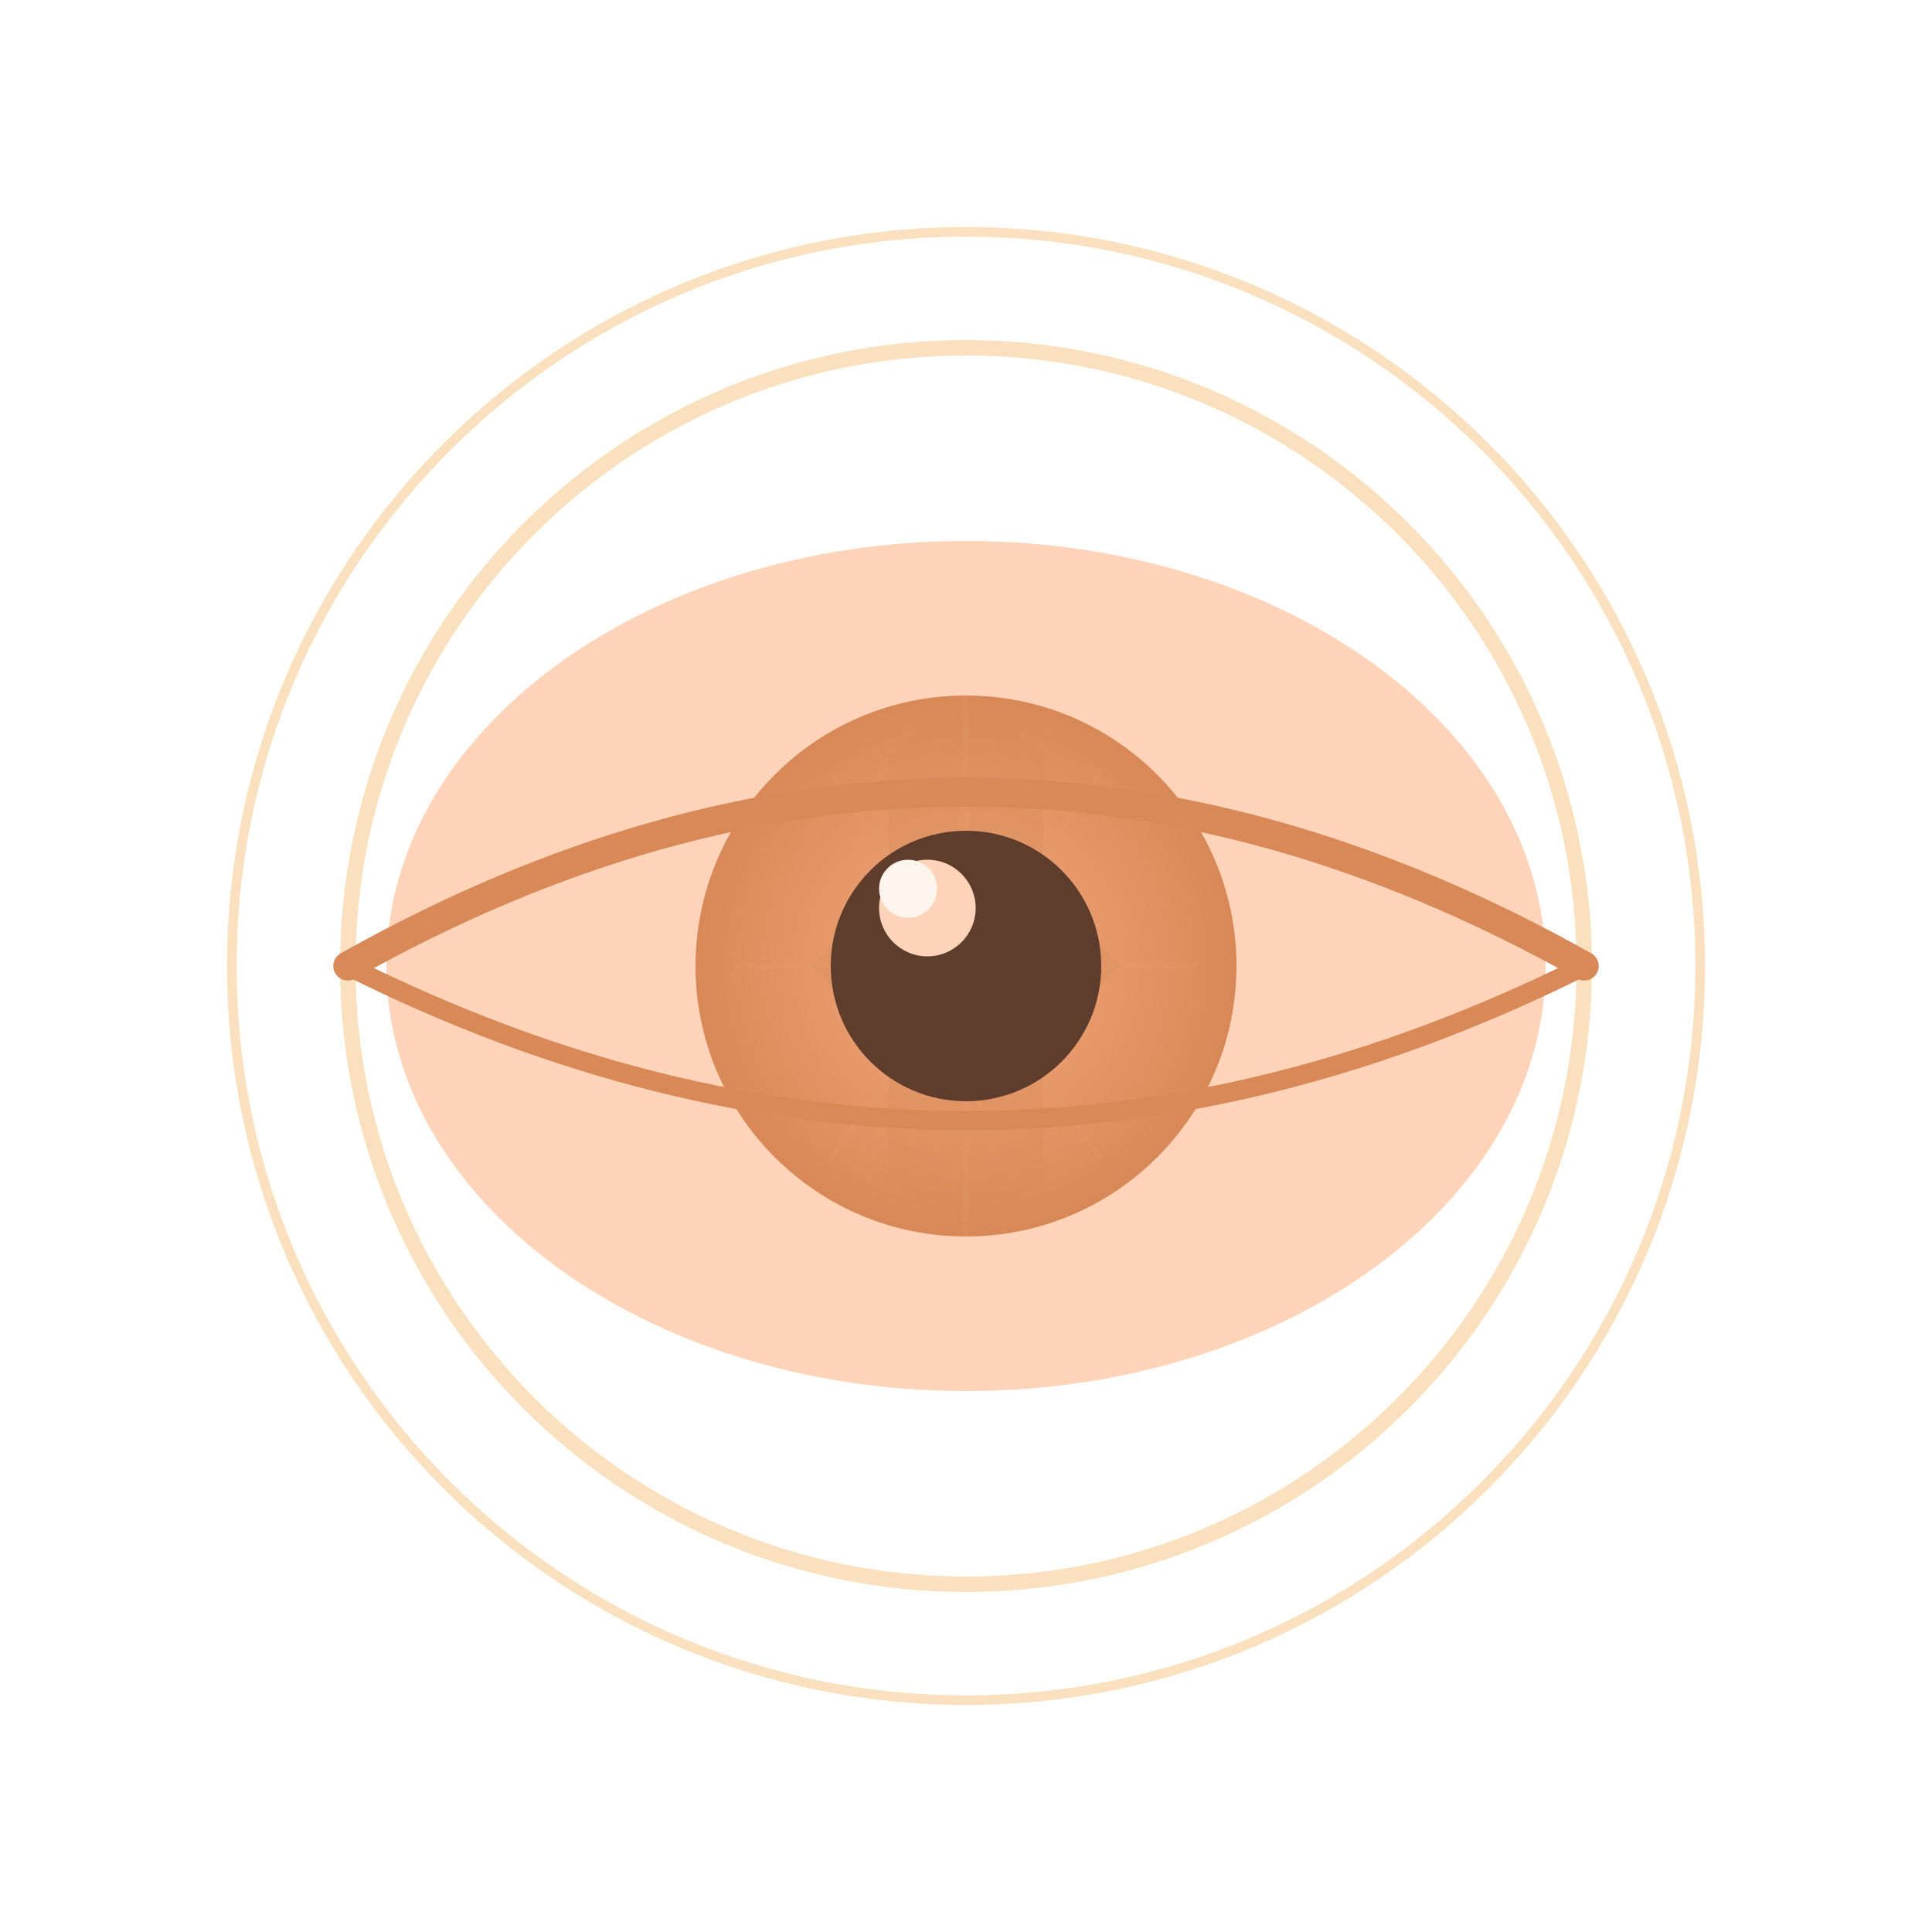
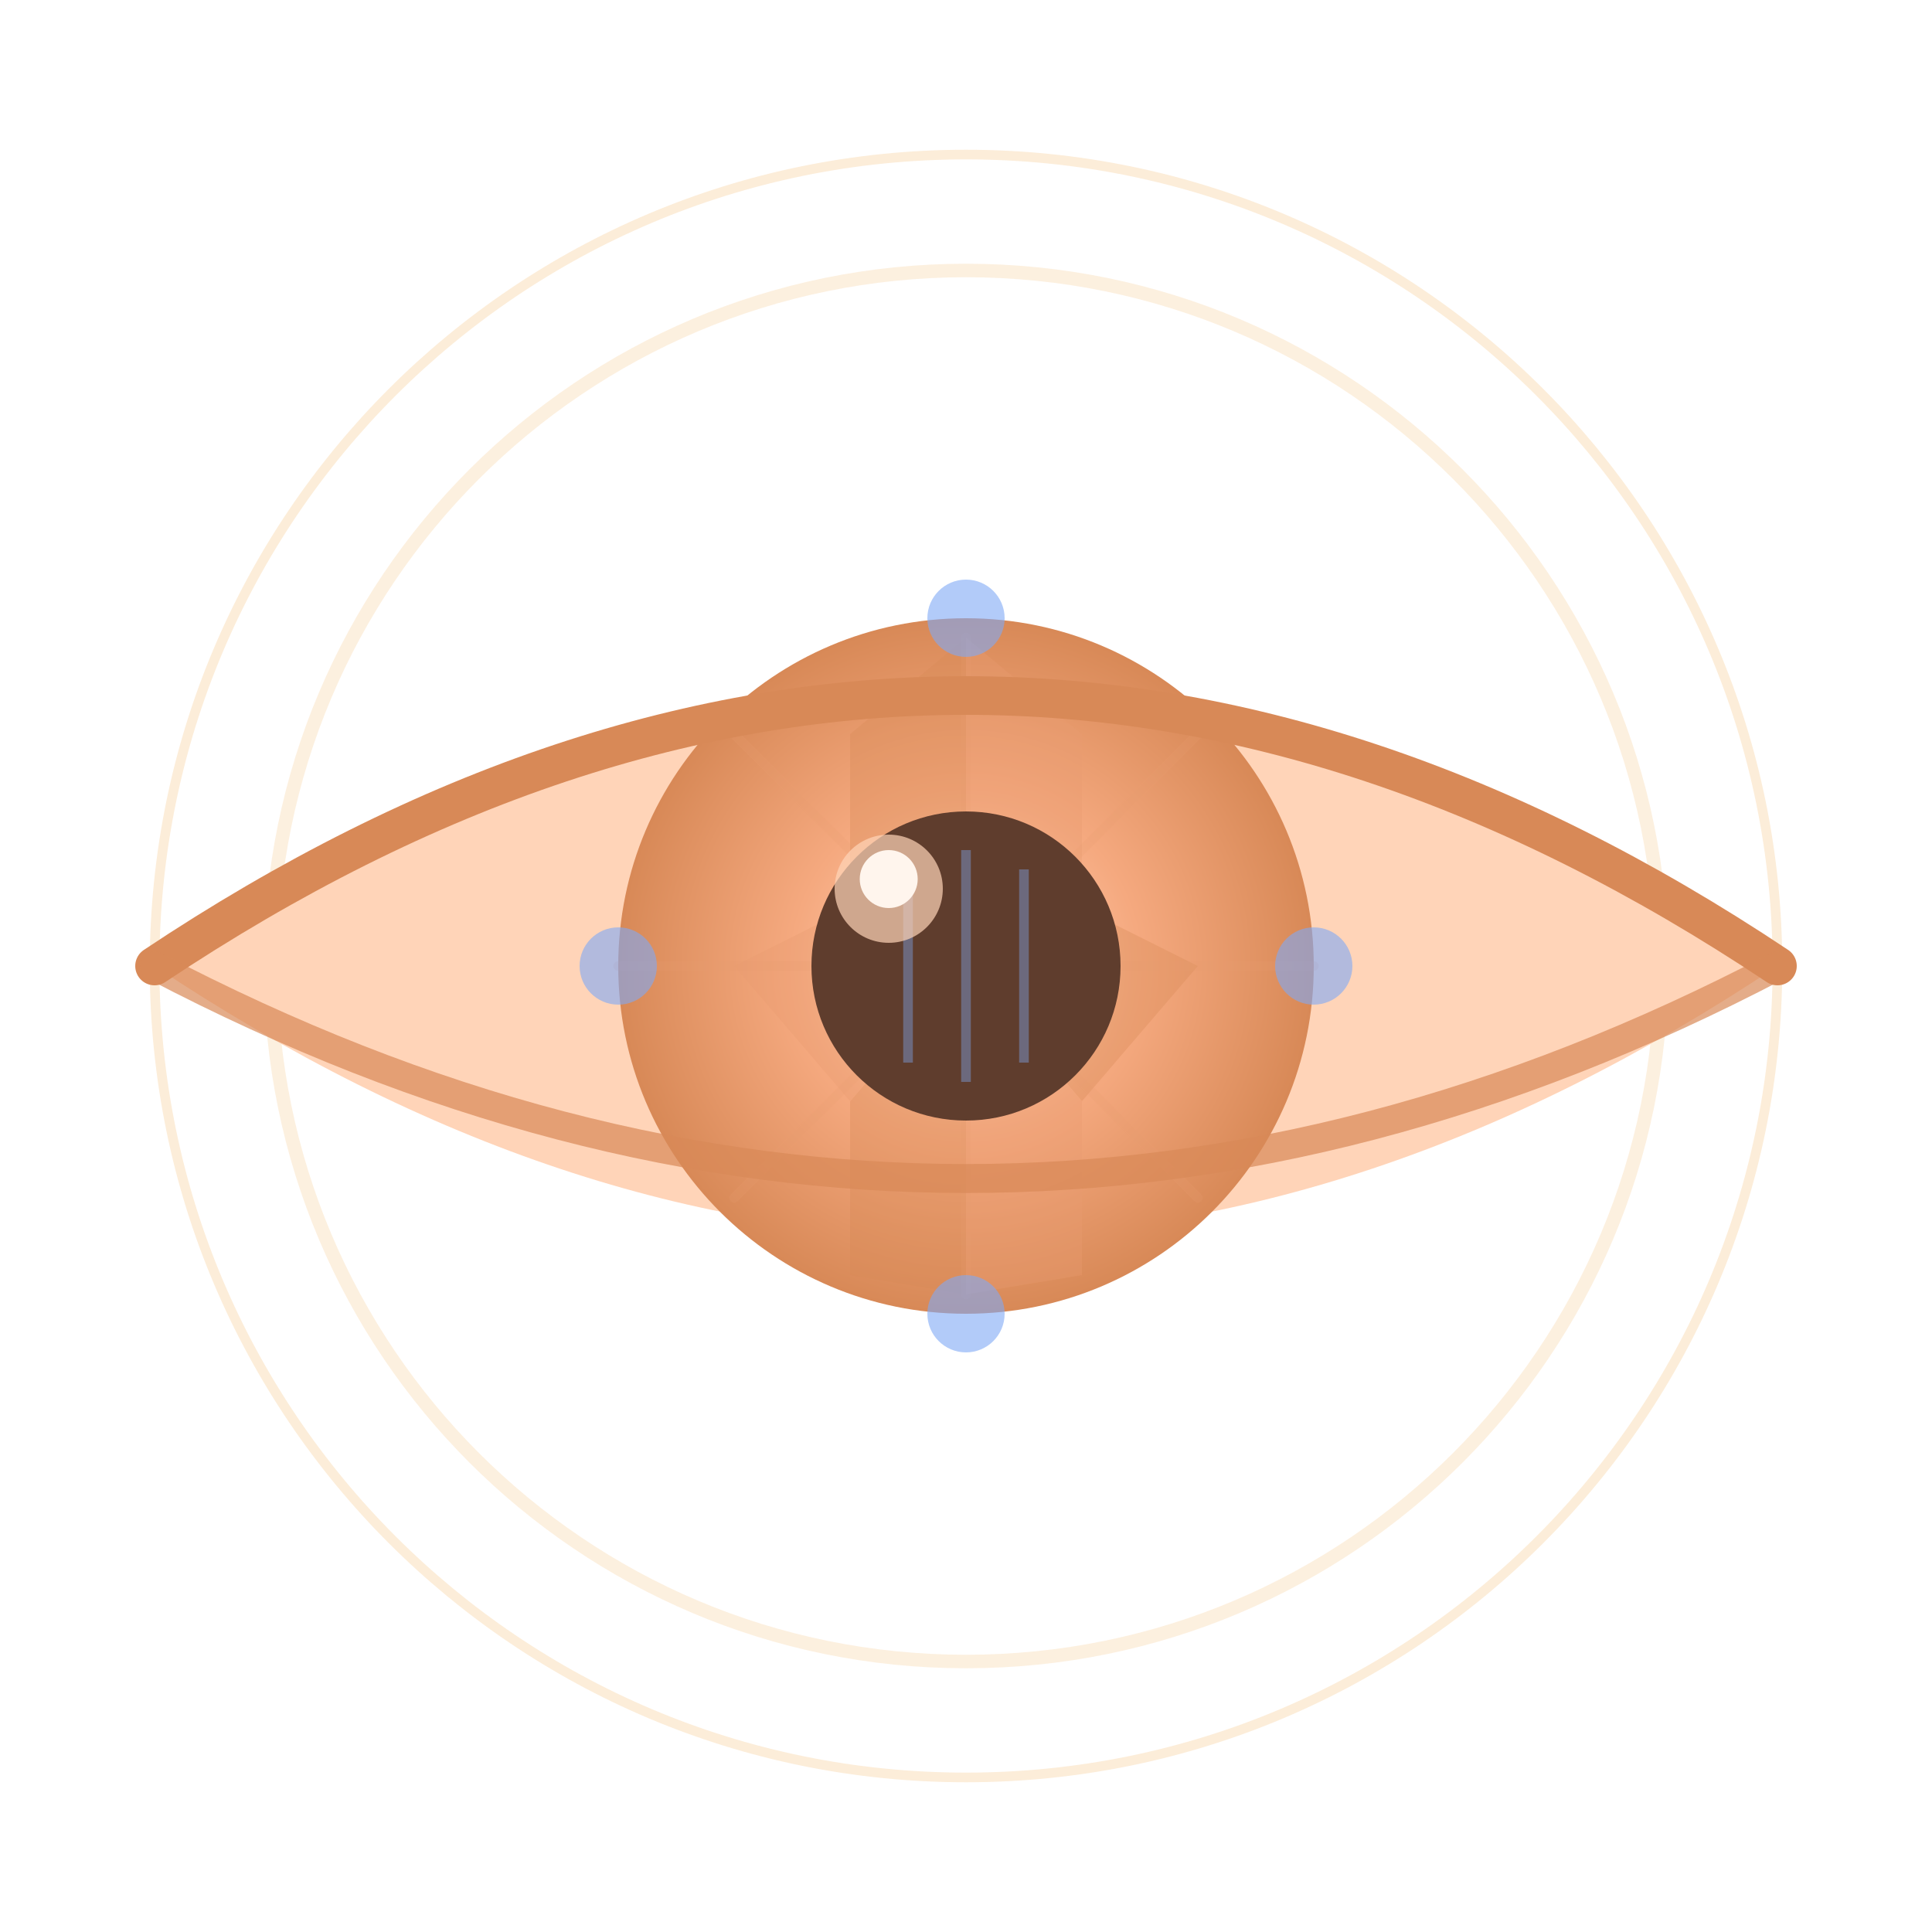
<svg xmlns="http://www.w3.org/2000/svg" viewBox="0 0 100 100">
  <defs>
-     <radialGradient id="irisGrad">
-       <stop offset="0%" stop-color="#f5a97f" />
+     <radialGradient id="oc-m-iris">
+       <stop offset="0%" stop-color="#ffd4b8" />
+       <stop offset="50%" stop-color="#f5a97f" />
      <stop offset="100%" stop-color="#d88957" />
    </radialGradient>
  </defs>
-   <circle cx="50" cy="50" r="38" stroke="#f5c27f" stroke-width="0.5" fill="none" opacity="0.5" />
-   <circle cx="50" cy="50" r="32" stroke="#f5c27f" stroke-width="0.8" fill="none" opacity="0.5" />
-   <ellipse cx="50" cy="50" rx="30" ry="22" fill="#ffd4b8" />
-   <circle cx="50" cy="50" r="14" fill="url(#irisGrad)" />
-   <g opacity="0.3">
-     <path d="M50,36 L54,39 L54,46 L50,50 Z" fill="#d88957" />
-     <path d="M54,46 L58,50 L54,54 L50,50 Z" fill="#d88957" />
-     <path d="M54,54 L54,61 L50,64 L50,50 Z" fill="#d88957" />
-     <path d="M50,64 L46,61 L46,54 L50,50 Z" fill="#d88957" />
-     <path d="M46,54 L42,50 L46,46 L50,50 Z" fill="#d88957" />
-     <path d="M46,46 L46,39 L50,36 L50,50 Z" fill="#d88957" />
+   <circle cx="50" cy="50" r="42" fill="none" stroke="#f5c27f" stroke-width="0.5" opacity="0.3" />
+   <circle cx="50" cy="50" r="36" fill="none" stroke="#f5c27f" stroke-width="0.7" opacity="0.25" />
+   <path d="M8,50 Q50,22 92,50 Q50,78 8,50 Z" fill="#ffd4b8" />
+   <circle cx="50" cy="50" r="18" fill="url(#oc-m-iris)" />
+   <g opacity="0.35">
+     <path d="M50,33 L56,38 L56,47 L50,50 Z" fill="#e89b6f" />
+     <path d="M56,47 L62,50 L56,57 L50,50 Z" fill="#d88957" />
+     <path d="M56,57 L56,66 L50,67 L50,50 Z" fill="#e89b6f" />
+     <path d="M50,67 L44,66 L44,57 L50,50 Z" fill="#d88957" />
+     <path d="M44,57 L38,50 L44,47 L50,50 Z" fill="#e89b6f" />
+     <path d="M44,47 L44,38 L50,33 L50,50 Z" fill="#d88957" />
  </g>
-   <g stroke="#e89b6f" stroke-width="0.3" opacity="0.2">
-     <line x1="50" y1="50" x2="50" y2="36" />
-     <line x1="50" y1="50" x2="57" y2="40" />
-     <line x1="50" y1="50" x2="62" y2="50" />
-     <line x1="50" y1="50" x2="57" y2="60" />
-     <line x1="50" y1="50" x2="50" y2="64" />
-     <line x1="50" y1="50" x2="43" y2="60" />
-     <line x1="50" y1="50" x2="38" y2="50" />
-     <line x1="50" y1="50" x2="43" y2="40" />
+   <g stroke="#e89b6f" stroke-width="0.5" opacity="0.2" stroke-linecap="round">
+     <line x1="50" y1="50" x2="50" y2="33" />
+     <line x1="50" y1="50" x2="62" y2="38" />
+     <line x1="50" y1="50" x2="68" y2="50" />
+     <line x1="50" y1="50" x2="62" y2="62" />
+     <line x1="50" y1="50" x2="50" y2="67" />
+     <line x1="50" y1="50" x2="38" y2="62" />
+     <line x1="50" y1="50" x2="32" y2="50" />
+     <line x1="50" y1="50" x2="38" y2="38" />
  </g>
-   <circle cx="50" cy="50" r="7" fill="#5f3d2d" />
-   <circle cx="48" cy="47" r="2.5" fill="#ffd4b8" />
-   <circle cx="47" cy="46" r="1.5" fill="#fff5ed" />
-   <path d="M18,50 Q50,32 82,50" stroke="#d88957" stroke-width="1.5" fill="none" stroke-linecap="round" />
-   <path d="M18,50 Q50,66 82,50" stroke="#d88957" stroke-width="1" fill="none" stroke-linecap="round" />
+   <circle cx="50" cy="50" r="8" fill="#5f3d2d" />
+   <g stroke="#7fa9f5" stroke-width="0.5" opacity="0.4">
+     <line x1="47" y1="45" x2="47" y2="55" />
+     <line x1="50" y1="44" x2="50" y2="56" />
+     <line x1="53" y1="45" x2="53" y2="55" />
+   </g>
+   <circle cx="50" cy="32" r="2" fill="#7fa9f5" opacity="0.6" />
+   <circle cx="68" cy="50" r="2" fill="#7fa9f5" opacity="0.6" />
+   <circle cx="50" cy="68" r="2" fill="#7fa9f5" opacity="0.6" />
+   <circle cx="32" cy="50" r="2" fill="#7fa9f5" opacity="0.6" />
+   <circle cx="46" cy="46" r="2.8" fill="#ffd4b8" opacity="0.7" />
+   <circle cx="46" cy="45.5" r="1.5" fill="#fff5ed" />
+   <path d="M8,50 Q50,22 92,50" stroke="#d88957" stroke-width="2" fill="none" stroke-linecap="round" />
+   <path d="M8,50 Q50,72 92,50" stroke="#d88957" stroke-width="1.5" fill="none" stroke-linecap="round" opacity="0.7" />
</svg>
